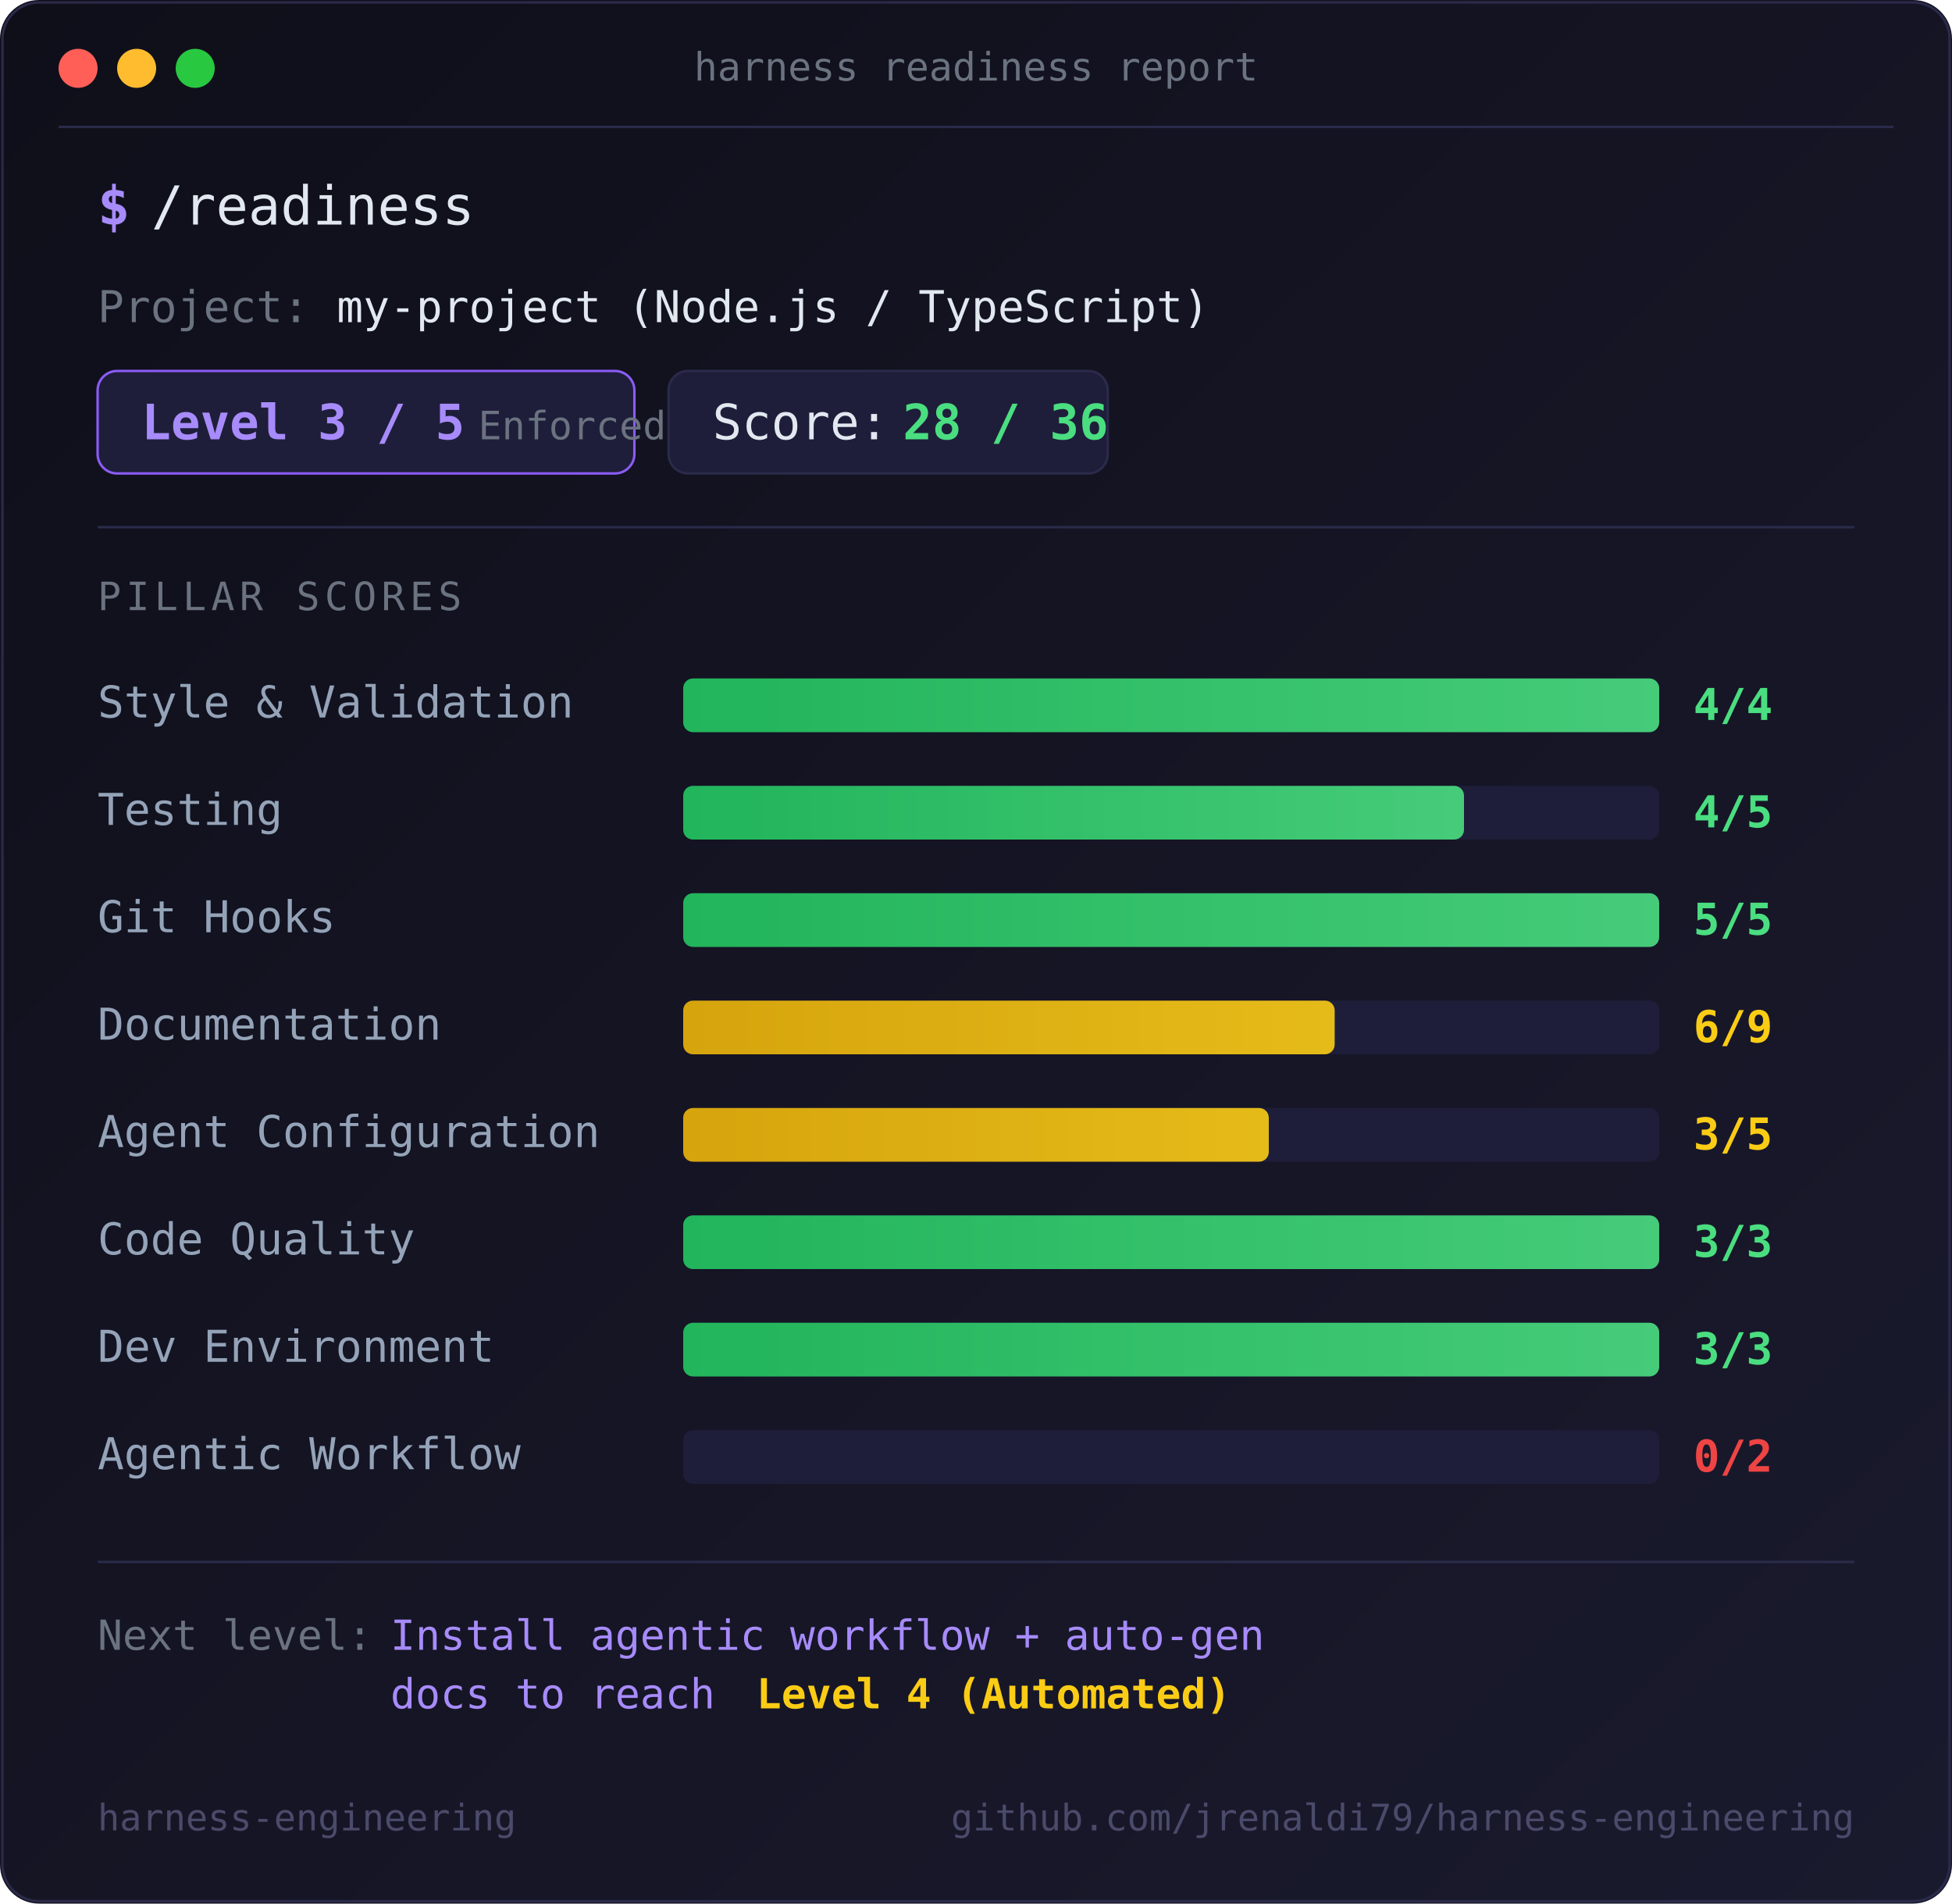
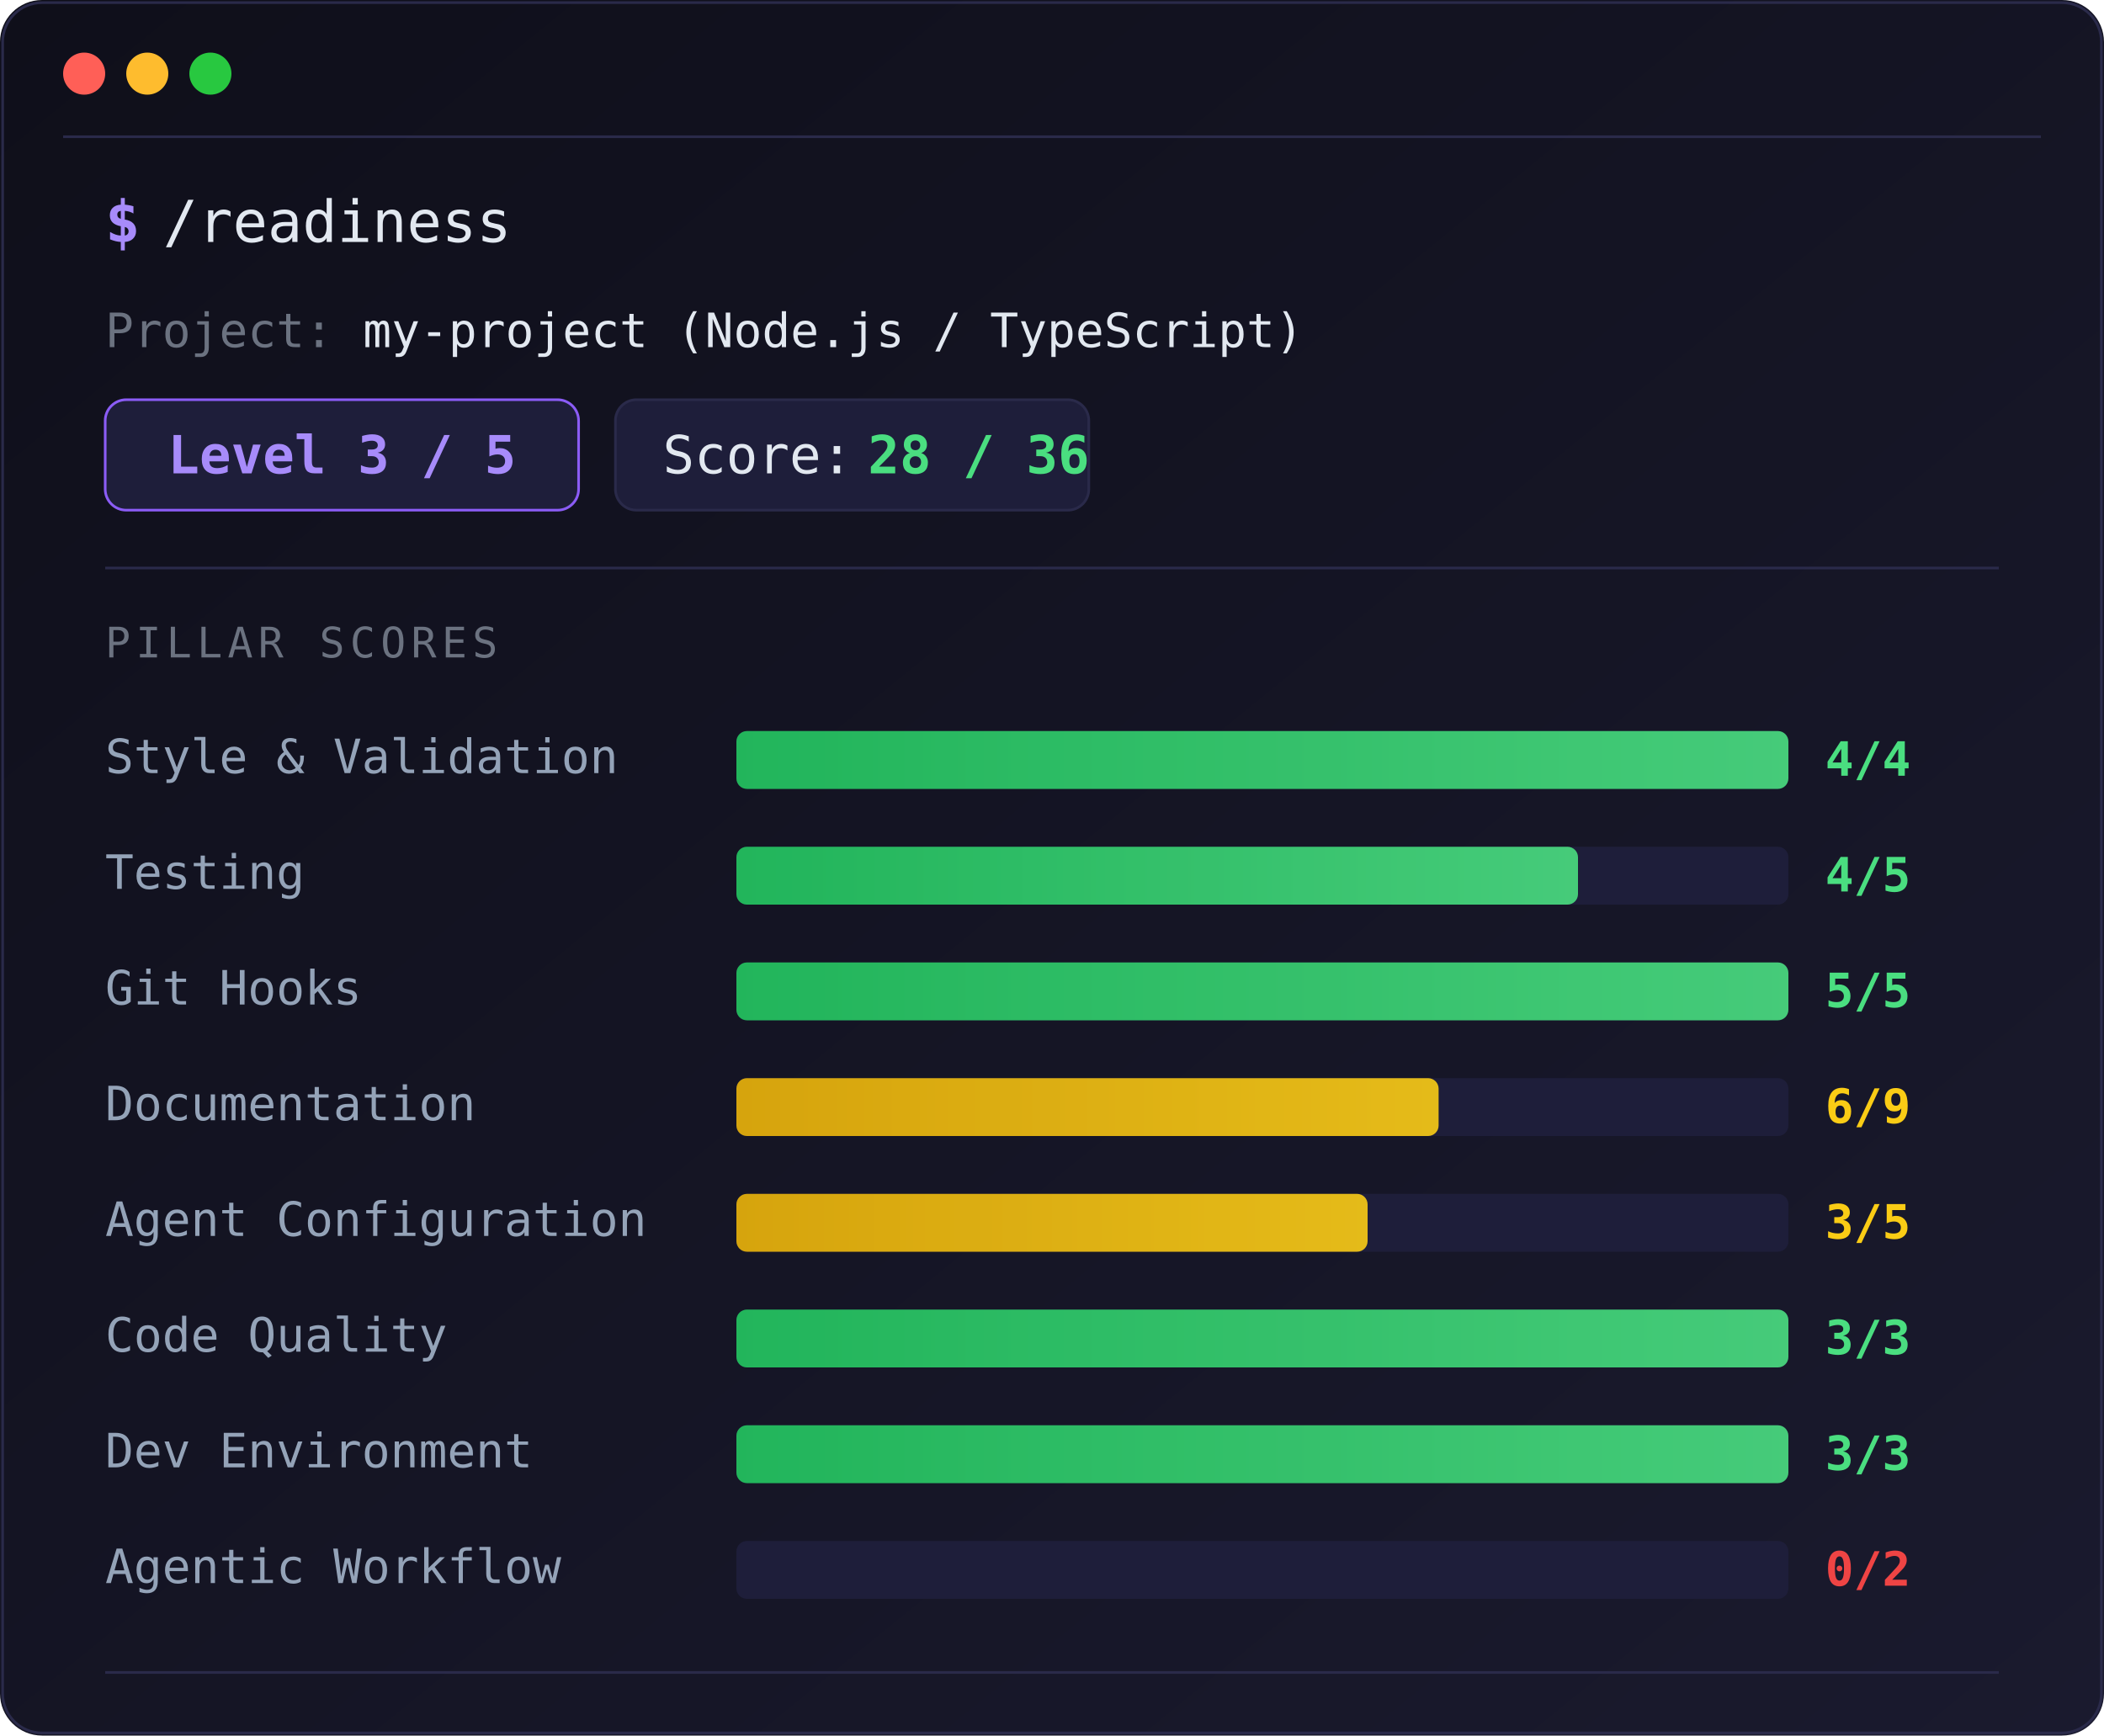
- <svg xmlns="http://www.w3.org/2000/svg" viewBox="0 0 800 780" width="1200" height="1170" font-family="'SF Mono', 'Fira Code', 'JetBrains Mono', monospace">
+ <svg xmlns="http://www.w3.org/2000/svg" viewBox="0 0 800 660" width="1200" height="990" font-family="'SF Mono', 'Fira Code', 'JetBrains Mono', monospace">
  <defs>
    <linearGradient id="bg" x1="0" y1="0" x2="1" y2="1">
      <stop offset="0%" stop-color="#0f0f1a" />
      <stop offset="100%" stop-color="#1a1a2e" />
    </linearGradient>
    <linearGradient id="bar-green" x1="0" y1="0" x2="1" y2="0">
      <stop offset="0%" stop-color="#22c55e" />
      <stop offset="100%" stop-color="#4ade80" />
    </linearGradient>
    <linearGradient id="bar-yellow" x1="0" y1="0" x2="1" y2="0">
      <stop offset="0%" stop-color="#eab308" />
      <stop offset="100%" stop-color="#facc15" />
    </linearGradient>
    <linearGradient id="bar-red" x1="0" y1="0" x2="1" y2="0">
      <stop offset="0%" stop-color="#ef4444" />
      <stop offset="100%" stop-color="#f87171" />
    </linearGradient>
    <linearGradient id="accent" x1="0" y1="0" x2="1" y2="0">
      <stop offset="0%" stop-color="#8b5cf6" />
      <stop offset="100%" stop-color="#a78bfa" />
    </linearGradient>
    <filter id="glow">
      <feGaussianBlur stdDeviation="2" result="blur" />
      <feMerge>
        <feMergeNode in="blur" />
        <feMergeNode in="SourceGraphic" />
      </feMerge>
    </filter>
  </defs>
-   <rect width="800" height="780" rx="16" fill="url(#bg)" />
-   <rect x="1" y="1" width="798" height="778" rx="15" fill="none" stroke="#2a2a4a" stroke-width="1" />
+   <rect width="800" height="660" rx="16" fill="url(#bg)" />
+   <rect x="1" y="1" width="798" height="658" rx="15" fill="none" stroke="#2a2a4a" stroke-width="1" />
  <circle cx="32" cy="28" r="8" fill="#ff5f57" />
  <circle cx="56" cy="28" r="8" fill="#febc2e" />
  <circle cx="80" cy="28" r="8" fill="#28c840" />
-   <text x="400" y="33" text-anchor="middle" fill="#6b7280" font-size="16">harness readiness report</text>
  <line x1="24" y1="52" x2="776" y2="52" stroke="#2a2a4a" stroke-width="1" />
  <text x="40" y="92" fill="#a78bfa" font-size="22" font-weight="bold">$</text>
  <text x="62" y="92" fill="#e2e8f0" font-size="22"> /readiness</text>
  <text x="40" y="132" fill="#6b7280" font-size="18">Project:</text>
  <text x="138" y="132" fill="#e2e8f0" font-size="18">my-project (Node.js / TypeScript)</text>
-   <rect x="40" y="152" width="220" height="42" rx="8" fill="#1e1e3a" stroke="#8b5cf6" stroke-width="1" />
-   <text x="58" y="180" fill="#a78bfa" font-size="20" font-weight="bold">Level 3 / 5</text>
-   <text x="196" y="180" fill="#6b7280" font-size="16">Enforced</text>
-   <rect x="274" y="152" width="180" height="42" rx="8" fill="#1e1e3a" stroke="#2a2a4a" stroke-width="1" />
-   <text x="292" y="180" fill="#e2e8f0" font-size="20">Score:</text>
-   <text x="370" y="180" fill="#4ade80" font-size="20" font-weight="bold">28 / 36</text>
+   <rect x="40" y="152" width="180" height="42" rx="8" fill="#1e1e3a" stroke="#8b5cf6" stroke-width="1" />
+   <text x="130" y="180" text-anchor="middle" fill="#a78bfa" font-size="20" font-weight="bold">Level 3 / 5</text>
+   <rect x="234" y="152" width="180" height="42" rx="8" fill="#1e1e3a" stroke="#2a2a4a" stroke-width="1" />
+   <text x="252" y="180" fill="#e2e8f0" font-size="20">Score:</text>
+   <text x="330" y="180" fill="#4ade80" font-size="20" font-weight="bold">28 / 36</text>
  <line x1="40" y1="216" x2="760" y2="216" stroke="#2a2a4a" stroke-width="1" />
  <text x="40" y="250" fill="#6b7280" font-size="16" letter-spacing="2">PILLAR SCORES</text>
  <text x="40" y="294" fill="#94a3b8" font-size="18">Style &amp; Validation</text>
  <rect x="280" y="278" width="400" height="22" rx="4" fill="#1e1e3a" />
  <rect x="280" y="278" width="400" height="22" rx="4" fill="url(#bar-green)" opacity="0.9" />
  <text x="694" y="295" fill="#4ade80" font-size="18" font-weight="bold">4/4</text>
  <text x="40" y="338" fill="#94a3b8" font-size="18">Testing</text>
  <rect x="280" y="322" width="400" height="22" rx="4" fill="#1e1e3a" />
  <rect x="280" y="322" width="320" height="22" rx="4" fill="url(#bar-green)" opacity="0.9" />
  <text x="694" y="339" fill="#4ade80" font-size="18" font-weight="bold">4/5</text>
  <text x="40" y="382" fill="#94a3b8" font-size="18">Git Hooks</text>
  <rect x="280" y="366" width="400" height="22" rx="4" fill="#1e1e3a" />
  <rect x="280" y="366" width="400" height="22" rx="4" fill="url(#bar-green)" opacity="0.9" />
  <text x="694" y="383" fill="#4ade80" font-size="18" font-weight="bold">5/5</text>
  <text x="40" y="426" fill="#94a3b8" font-size="18">Documentation</text>
  <rect x="280" y="410" width="400" height="22" rx="4" fill="#1e1e3a" />
  <rect x="280" y="410" width="267" height="22" rx="4" fill="url(#bar-yellow)" opacity="0.9" />
  <text x="694" y="427" fill="#facc15" font-size="18" font-weight="bold">6/9</text>
  <text x="40" y="470" fill="#94a3b8" font-size="18">Agent Configuration</text>
  <rect x="280" y="454" width="400" height="22" rx="4" fill="#1e1e3a" />
  <rect x="280" y="454" width="240" height="22" rx="4" fill="url(#bar-yellow)" opacity="0.9" />
  <text x="694" y="471" fill="#facc15" font-size="18" font-weight="bold">3/5</text>
  <text x="40" y="514" fill="#94a3b8" font-size="18">Code Quality</text>
  <rect x="280" y="498" width="400" height="22" rx="4" fill="#1e1e3a" />
  <rect x="280" y="498" width="400" height="22" rx="4" fill="url(#bar-green)" opacity="0.9" />
  <text x="694" y="515" fill="#4ade80" font-size="18" font-weight="bold">3/3</text>
  <text x="40" y="558" fill="#94a3b8" font-size="18">Dev Environment</text>
  <rect x="280" y="542" width="400" height="22" rx="4" fill="#1e1e3a" />
  <rect x="280" y="542" width="400" height="22" rx="4" fill="url(#bar-green)" opacity="0.9" />
  <text x="694" y="559" fill="#4ade80" font-size="18" font-weight="bold">3/3</text>
  <text x="40" y="602" fill="#94a3b8" font-size="18">Agentic Workflow</text>
  <rect x="280" y="586" width="400" height="22" rx="4" fill="#1e1e3a" />
  <text x="694" y="603" fill="#ef4444" font-size="18" font-weight="bold">0/2</text>
-   <line x1="40" y1="640" x2="760" y2="640" stroke="#2a2a4a" stroke-width="1" />
-   <text x="40" y="676" fill="#6b7280" font-size="17">Next level:</text>
-   <text x="160" y="676" fill="#a78bfa" font-size="17">Install agentic workflow + auto-gen</text>
-   <text x="160" y="700" fill="#a78bfa" font-size="17">docs to reach</text>
-   <text x="310" y="700" fill="#facc15" font-size="17" font-weight="bold">Level 4 (Automated)</text>
-   <text x="40" y="750" fill="#4a4a6a" font-size="15">harness-engineering</text>
-   <text x="760" y="750" text-anchor="end" fill="#4a4a6a" font-size="15">github.com/jrenaldi79/harness-engineering</text>
+   <line x1="40" y1="636" x2="760" y2="636" stroke="#2a2a4a" stroke-width="1" />
</svg>
